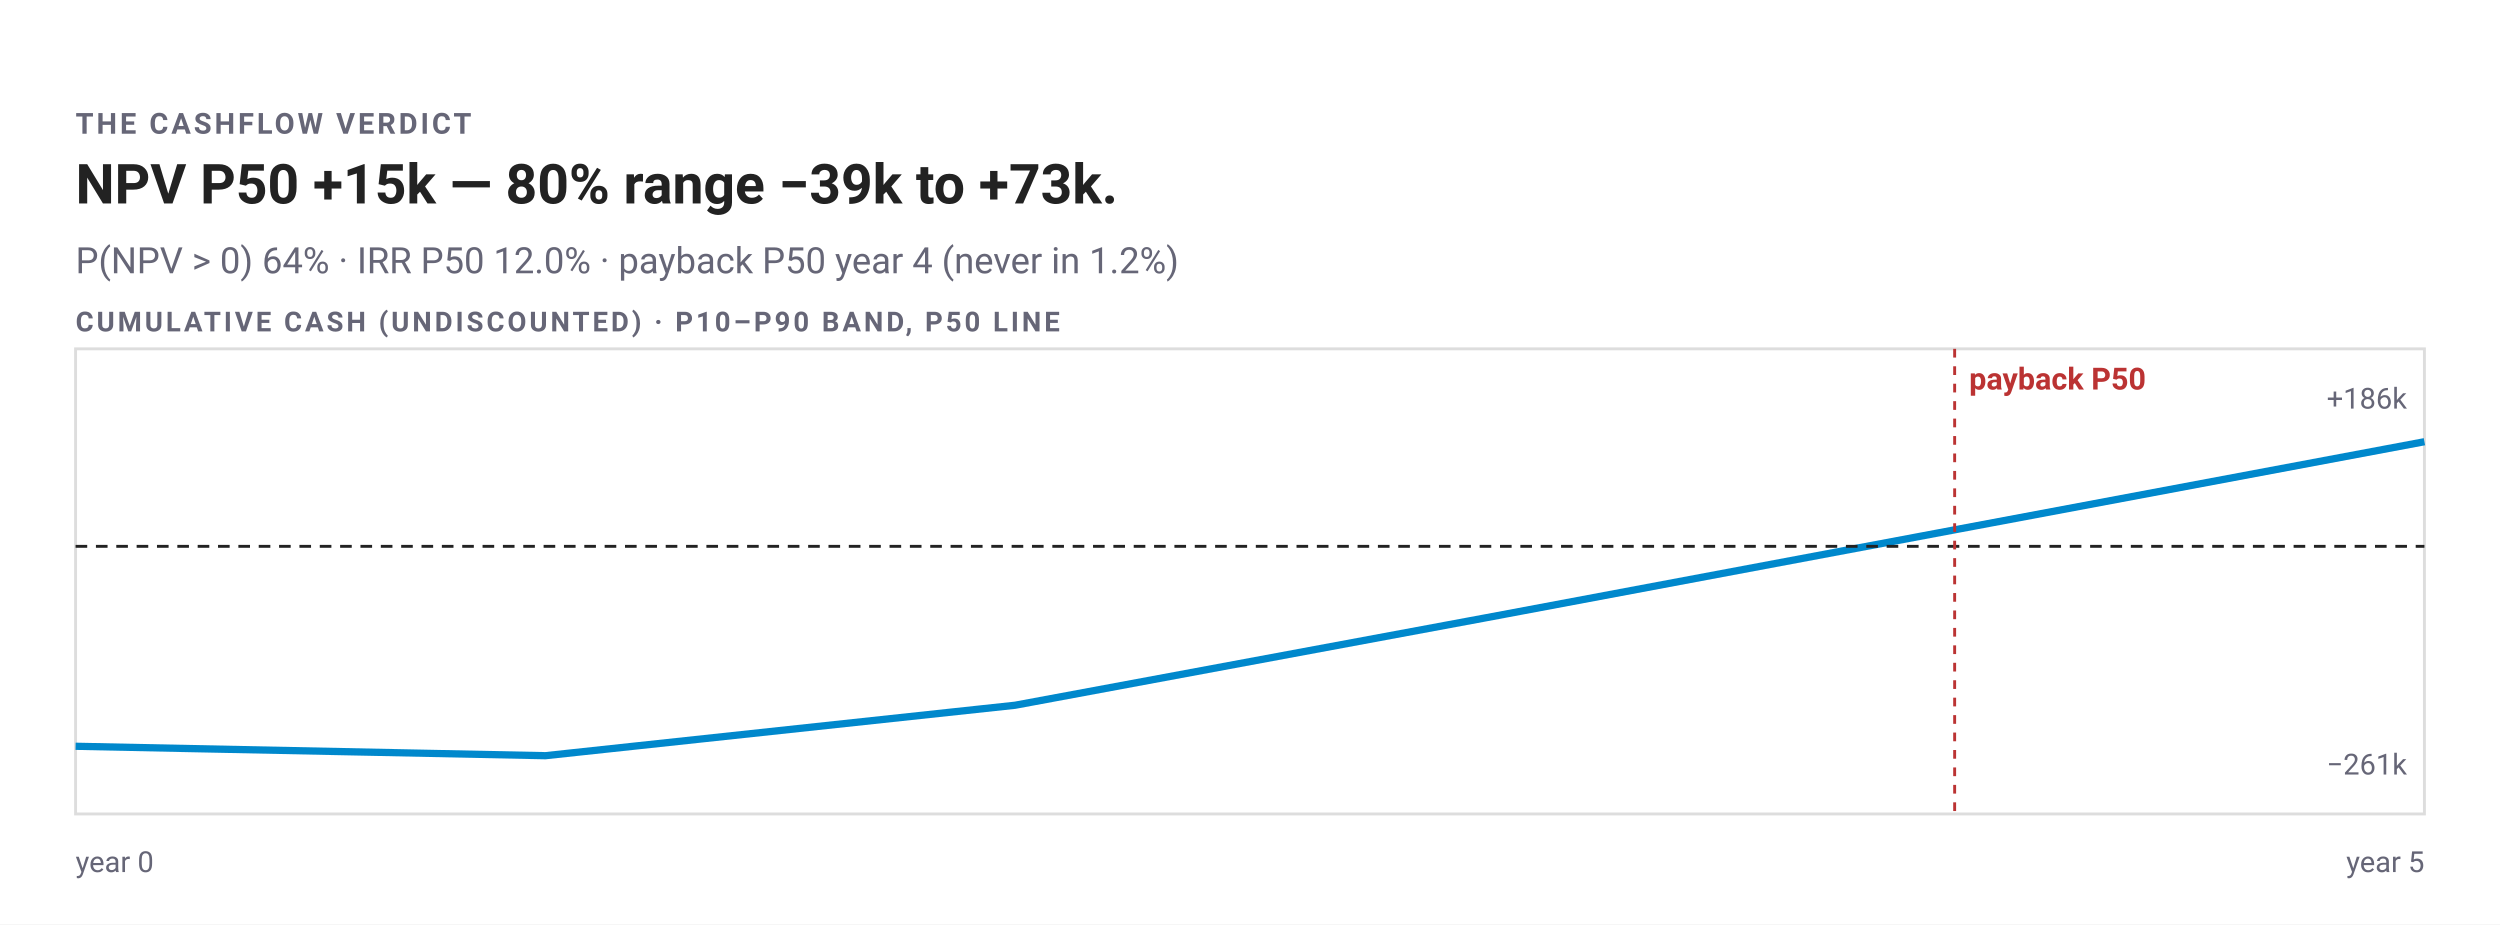
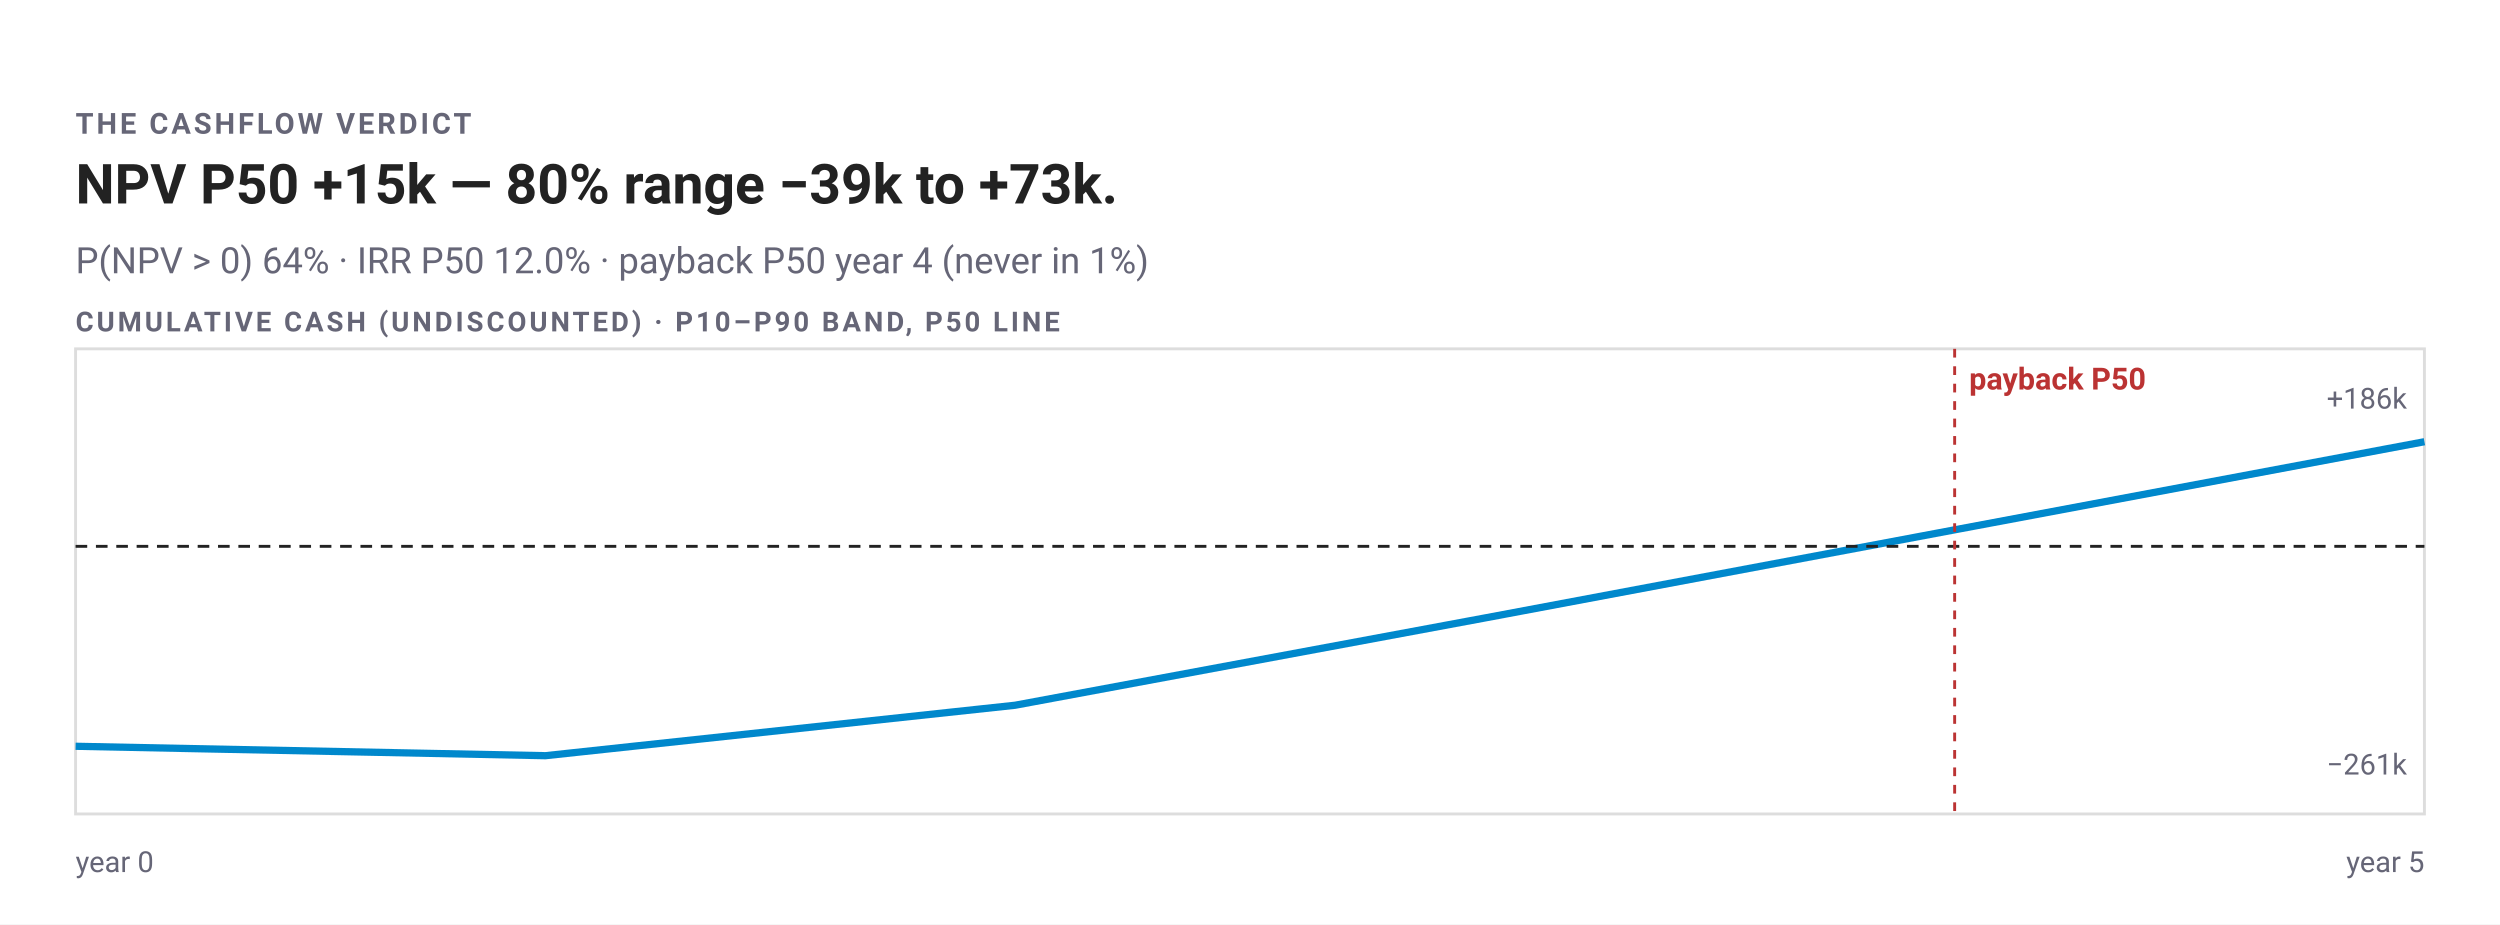
- <svg xmlns="http://www.w3.org/2000/svg" width="860" height="318" viewBox="0 0 860 318" font-family="-apple-system,BlinkMacSystemFont,'Segoe UI',Roboto,sans-serif" role="img" aria-label="NPV P50 +15k — 80% range −39k to +73k. P(NPV &gt; 0) 64% · IRR P50 12.0% · payback P50 year 4 (never in 1.2%)">
+ <svg xmlns="http://www.w3.org/2000/svg" width="860" height="318" viewBox="0 0 860 318" font-family="-apple-system,BlinkMacSystemFont,'Segoe UI',Roboto,sans-serif" role="img" aria-label="NPV P50 +15k — 80% range −39k to +73k. P(NPV &gt; 0) 64% · IRR P50 12.0% · payback P50 year 4 (never in 1%)">
  <rect width="860" height="318" fill="#fff" />
  <text x="26" y="46" font-size="10" font-weight="600" letter-spacing="1" fill="#667">THE CASHFLOW VERDICT</text>
  <text x="26" y="70" font-size="19" font-weight="600" fill="#222">NPV P50 +15k — 80% range −39k to +73k.</text>
-   <text x="26" y="94" font-size="12.5" fill="#667">P(NPV &gt; 0) 64% · IRR P50 12.0% · payback P50 year 4 (never in 1.2%)</text>
+   <text x="26" y="94" font-size="12.5" fill="#667">P(NPV &gt; 0) 64% · IRR P50 12.0% · payback P50 year 4 (never in 1%)</text>
  <rect x="26" y="120" width="808" height="160" fill="none" stroke="#ddd" />
  <polygon points="26,248.06 187.6,248.44 349.2,228.66 510.8,194.85 672.4,161.85 834,128.57 834,173.02 672.4,200.68 510.8,228.57 349.2,255.67 187.6,271.43 26,265.46" fill="none" />
  <polyline points="26,256.72 187.6,259.96 349.2,242.6 510.8,212.58 672.4,182.26 834,151.95" fill="none" stroke="#08c" stroke-width="2.5" />
  <line data-zero="" x1="26" y1="187.94" x2="834" y2="187.94" stroke="#222" stroke-width="1" stroke-dasharray="4 3" />
  <line data-event="" x1="672.4" y1="120" x2="672.4" y2="280" stroke="#b33" stroke-width="1" stroke-dasharray="3 3" />
  <text x="677.4" y="134" font-size="10.5" font-weight="600" fill="#b33">payback P50</text>
  <text x="26" y="300" font-size="10" fill="#667">year 0</text>
  <text x="834" y="300" font-size="10" text-anchor="end" fill="#667">year 5</text>
  <text x="26" y="114" font-size="9.5" font-weight="600" letter-spacing="1" fill="#667">CUMULATIVE CASH (UNDISCOUNTED) · P10–P90 BAND, P50 LINE</text>
  <text x="828" y="140.57" font-size="10" text-anchor="end" fill="#667" paint-order="stroke" stroke="#fff" stroke-width="3" stroke-linejoin="round">+186k</text>
  <text x="828" y="266.43" font-size="10" text-anchor="end" fill="#667" paint-order="stroke" stroke="#fff" stroke-width="3" stroke-linejoin="round">−261k</text>
</svg>
